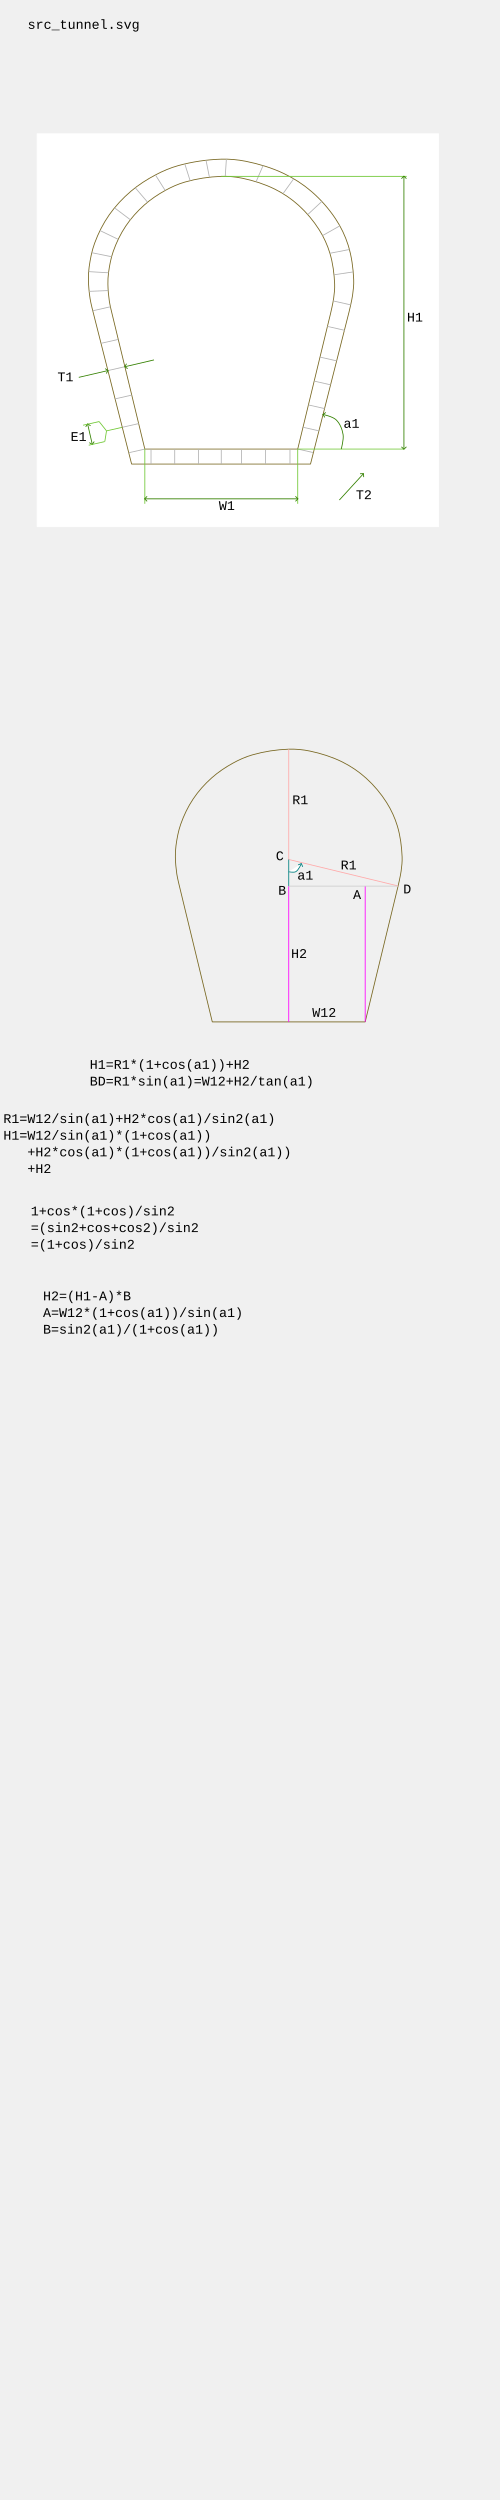
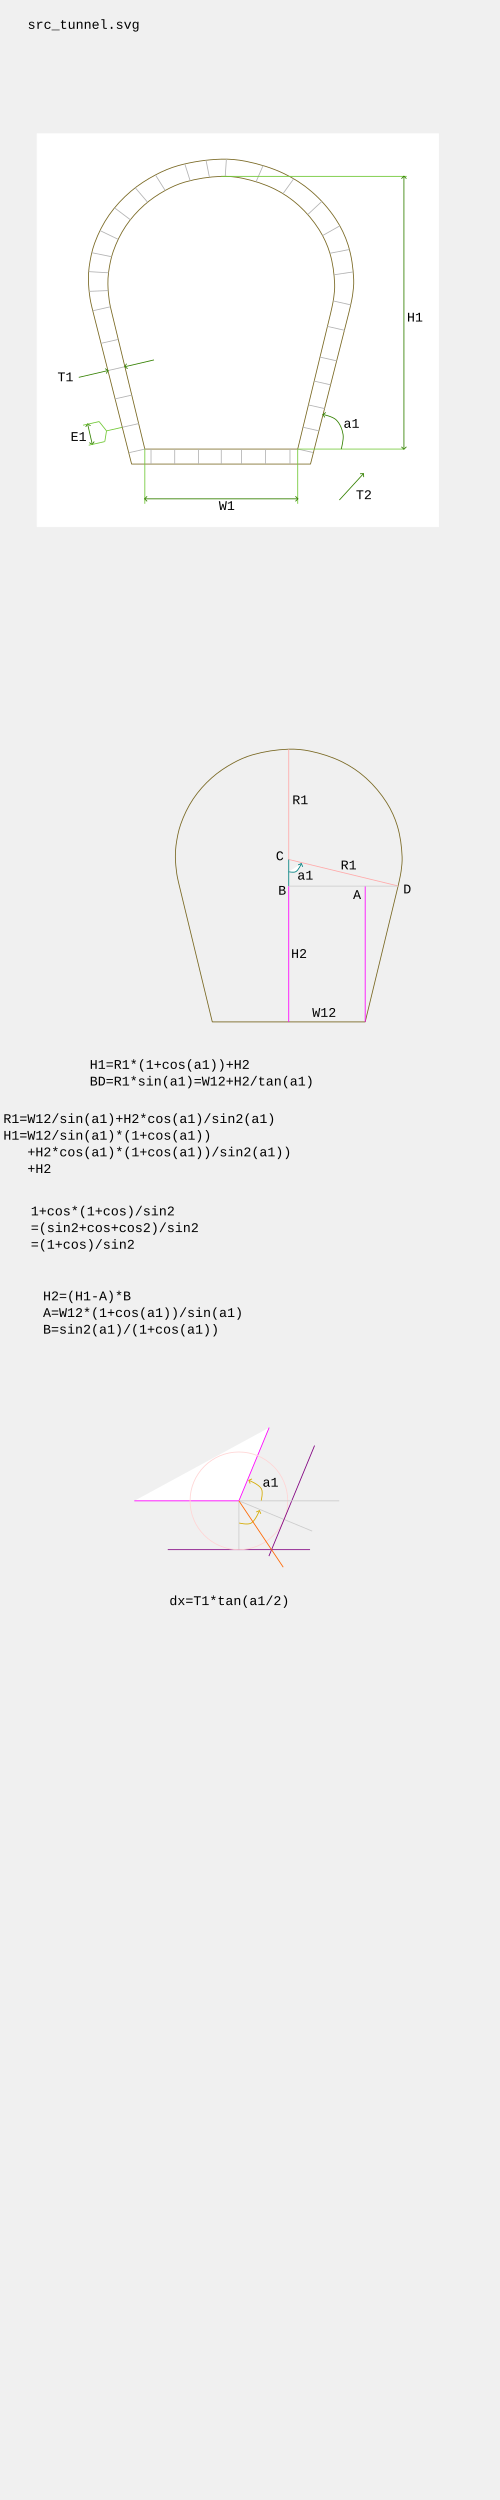
<svg xmlns="http://www.w3.org/2000/svg" width="600" height="3000" viewBox="0 0 158.75 793.75" version="1.1" id="svg1">
  <defs id="defs1">
+     <rect x="203.226" y="1911.851" width="189.529" height="50.647" id="rect57" />
+     <rect x="378.102" y="1721.685" width="44.914" height="30.579" id="rect46" />
    <rect x="51.603" y="1546.172" width="508.383" height="142.704" id="rect5" />
    <rect x="36.95" y="1444.241" width="449.772" height="181.565" id="rect4" />
    <rect x="33.765" y="1470.361" width="403.266" height="111.487" id="rect3" />
    <rect x="26.757" y="1465.901" width="463.788" height="138.244" id="rect2" />
    <rect x="26.12" y="1413.024" width="556.8" height="154.171" id="rect45" />
    <rect x="41.41" y="1342.309" width="640.894" height="176.469" id="rect44" />
    <rect x="107.665" y="1268.409" width="431.934" height="147.801" id="rect43" />
    <rect x="333.825" y="1286.247" width="96.198" height="46.506" id="rect42" />
    <rect x="367.909" y="1117.423" width="35.995" height="32.809" id="rect41" />
    <rect x="241.131" y="1036.515" width="25.801" height="22.616" id="rect40" />
    <rect x="240.494" y="1011.032" width="47.143" height="27.076" id="rect39" />
    <rect x="288.912" y="1050.212" width="34.402" height="25.483" id="rect38" />
    <rect x="287.956" y="1015.81" width="28.031" height="19.749" id="rect37" />
    <rect x="363.768" y="945.095" width="38.861" height="25.483" id="rect36" />
    <rect x="126.777" y="1114.556" width="34.083" height="19.112" id="rect35" />
    <rect x="40.543" y="573.007" width="62.166" height="42.345" id="rect34" />
    <rect x="486.516" y="642.381" width="87.393" height="55.859" id="rect33" />
    <rect x="500.931" y="359.931" width="45.048" height="37.84" id="rect31" />
    <rect x="53.607" y="566.701" width="42.795" height="36.489" id="rect30" />
    <rect x="246.411" y="618.506" width="42.345" height="22.524" id="rect29" />
    <rect x="53.156" y="432.008" width="40.543" height="36.939" id="rect28" />
    <marker style="overflow:visible" id="ArrowWide" refX="0" refY="0" orient="auto-start-reverse" markerWidth="1" markerHeight="1" viewBox="0 0 1 1" preserveAspectRatio="xMidYMid">
      <path style="fill:none;stroke:context-stroke;stroke-width:1;stroke-linecap:butt" d="M 3,-3 0,0 3,3" transform="rotate(180,0.125,0)" id="path26" />
    </marker>
    <rect x="43.321" y="25.483" width="225.523" height="62.433" id="rect1" />
    <marker style="overflow:visible" id="ArrowWide-7" refX="0" refY="0" orient="auto-start-reverse" markerWidth="1" markerHeight="1" viewBox="0 0 1 1" preserveAspectRatio="xMidYMid">
      <path style="fill:none;stroke:context-stroke;stroke-width:1;stroke-linecap:butt" d="M 3,-3 0,0 3,3" transform="rotate(180,0.125,0)" id="path26-7" />
    </marker>
    <marker style="overflow:visible" id="ArrowWide-6" refX="0" refY="0" orient="auto-start-reverse" markerWidth="1" markerHeight="1" viewBox="0 0 1 1" preserveAspectRatio="xMidYMid">
      <path style="fill:none;stroke:context-stroke;stroke-width:1;stroke-linecap:butt" d="M 3,-3 0,0 3,3" transform="rotate(180,0.125,0)" id="path26-3" />
    </marker>
    <rect x="363.768" y="945.095" width="38.861" height="25.483" id="rect36-2" />
+     <marker style="overflow:visible" id="ArrowWide-2" refX="0" refY="0" orient="auto-start-reverse" markerWidth="1" markerHeight="1" viewBox="0 0 1 1" preserveAspectRatio="xMidYMid">
+       <path style="fill:none;stroke:context-stroke;stroke-width:1;stroke-linecap:butt" d="M 3,-3 0,0 3,3" transform="rotate(180,0.125,0)" id="path26-9" />
+     </marker>
  </defs>
  <g id="layer1">
    <rect style="fill:#ffffff;stroke:#ffffff;stroke-width:0.265;stroke-linejoin:round" id="rect32" width="127.43" height="124.733" x="11.799" y="42.477" />
    <path style="fill:none;stroke:#338000;stroke-width:0.265;stroke-linejoin:round;marker-start:url(#ArrowWide);marker-end:url(#ArrowWide)" d="m 29.3,141.069 -1.48,-6.429" id="path4-6-6-1-9-0-9" />
    <path style="fill:none;stroke:#71c837;stroke-width:0.265;stroke-linejoin:round" d="m 31.472,133.848 -5.101,1.158" id="path4-6-6-1-9-0" />
    <path style="fill:none;stroke:#71c837;stroke-width:0.265;stroke-linejoin:round" d="m 38.92,135.643 -5.101,1.158" id="path4-6-6-1-9" />
    <text xml:space="preserve" transform="matrix(0.2645833,0,0,0.2645833,-2.696935,-1.348468)" id="text1" style="font-size:16px;line-height:normal;font-family:'Liberation Mono';-inkscape-font-specification:'Liberation Mono';text-decoration-color:#000000;white-space:pre;shape-inside:url(#rect1);display:inline;fill:#000000;stroke-width:1;-inkscape-stroke:none;stop-color:#000000">
-       <tspan x="43.32" y="39.719" id="tspan3">src_tunnel.svg</tspan>
+       <tspan x="43.32" y="39.719" id="tspan1">src_tunnel.svg</tspan>
    </text>
    <path style="fill:#ffffff;stroke:#786721;stroke-width:0.265;stroke-linejoin:round" d="m 224.183,131.138 h 48.545 l 10.451,-43.151" id="path1" />
    <path style="fill:#ffffff;stroke:#786721;stroke-width:0.265;stroke-linejoin:round" d="M 213.901,55.287 170.75,44.837" id="path2" />
    <path style="fill:#ffffff;stroke:#786721;stroke-width:0.265;stroke-linejoin:round" d="M 224.183,131.138 213.732,87.988" id="path2-3" />
    <path style="fill:#ffffff;stroke:#786721;stroke-width:0.265;stroke-linejoin:round" d="M 171.424,49.893 214.575,39.443" id="path2-1" />
    <path style="fill:none;stroke:#786721;stroke-width:0.265;stroke-linejoin:round" d="m 167.365,76.376 34.723,8.409" id="path4" />
    <path style="fill:#ffffff;stroke:#786721;stroke-width:0.265;stroke-linejoin:round" d="M 184.571,8.615 V -36.24" id="path5" />
    <ellipse style="fill:#ffffff;stroke:#786721;stroke-width:0.265;stroke-linejoin:round" id="path3" cx="248.455" cy="78.757" rx="35.996" ry="34.2" />
    <path style="fill:none;stroke:#786721;stroke-width:0.265;stroke-linejoin:round" d="M 35.531,99.429 45.982,142.58 H 94.526 L 104.977,99.429 c 0,0 0.747,-3.152 0.964,-4.755 0.201,-1.482 0.372,-2.982 0.31,-4.476 -0.138,-3.296 -0.559,-6.622 -1.504,-9.783 -0.783,-2.619 -1.944,-5.149 -3.405,-7.459 -1.808,-2.859 -4.022,-5.498 -6.532,-7.766 -2.249,-2.031 -4.801,-3.768 -7.514,-5.118 -3.247,-1.614 -6.76,-2.726 -10.309,-3.472 -2.205,-0.463 -4.48,-0.678 -6.732,-0.603 -3.895,0.128 -7.804,0.734 -11.549,1.808 -2.18,0.625 -4.274,1.571 -6.258,2.67 -2.362,1.308 -4.634,2.829 -6.648,4.627 -2.214,1.976 -4.23,4.219 -5.881,6.685 -1.665,2.488 -2.98,5.231 -3.971,8.057 -0.765,2.179 -1.177,4.478 -1.491,6.767 -0.162,1.186 -0.216,2.389 -0.198,3.587 0.026,1.818 0.19,3.637 0.457,5.435 0.191,1.28 0.816,3.796 0.816,3.796 z" id="path6" />
    <path style="fill:none;stroke:#786721;stroke-width:0.265;stroke-linejoin:round" d="M 29.56,99.096 41.787,147.343 H 98.583 L 110.809,99.096 c 0,0 0.874,-3.525 1.128,-5.316 0.235,-1.657 0.435,-3.334 0.362,-5.004 -0.161,-3.686 -0.654,-7.404 -1.76,-10.938 -0.916,-2.928 -2.275,-5.757 -3.984,-8.339 -2.115,-3.197 -4.706,-6.148 -7.643,-8.683 -2.631,-2.271 -5.616,-4.214 -8.791,-5.722 -3.799,-1.805 -7.909,-3.048 -12.061,-3.882 -2.58,-0.518 -5.242,-0.758 -7.876,-0.675 -4.557,0.144 -9.13,0.821 -13.512,2.022 -2.55,0.699 -5,1.757 -7.321,2.985 -2.764,1.462 -5.422,3.163 -7.778,5.173 -2.591,2.21 -4.949,4.717 -6.88,7.475 -1.948,2.782 -3.487,5.849 -4.646,9.008 -0.894,2.437 -1.377,5.007 -1.744,7.566 -0.19,1.326 -0.252,2.672 -0.232,4.01 0.03,2.033 0.222,4.066 0.535,6.077 0.223,1.431 0.955,4.244 0.955,4.244 z" id="path6-3" />
    <path style="fill:none;stroke:#b3b3b3;stroke-width:0.265;stroke-linejoin:round" d="m 94.526,142.58 4.845,1.096" id="path4-6" />
    <path style="fill:none;stroke:#b3b3b3;stroke-width:0.265;stroke-linejoin:round" d="m 92.066,142.58 v 4.763" id="path7" />
    <path style="fill:none;stroke:#b3b3b3;stroke-width:0.265;stroke-linejoin:round" d="m 84.307,142.58 v 4.763" id="path7-2" />
    <path style="fill:none;stroke:#b3b3b3;stroke-width:0.265;stroke-linejoin:round" d="m 76.701,142.58 v 4.763" id="path7-2-5" />
    <path style="fill:none;stroke:#b3b3b3;stroke-width:0.265;stroke-linejoin:round" d="m 70.254,142.58 v 4.763" id="path7-2-9" />
    <path style="fill:none;stroke:#b3b3b3;stroke-width:0.265;stroke-linejoin:round" d="m 63.036,142.58 v 4.763" id="path7-2-2" />
    <path style="fill:none;stroke:#b3b3b3;stroke-width:0.265;stroke-linejoin:round" d="m 55.469,142.58 v 4.763" id="path7-2-4" />
    <path style="fill:none;stroke:#b3b3b3;stroke-width:0.265;stroke-linejoin:round" d="m 47.949,142.58 v 4.763" id="path7-2-0" />
    <path style="fill:none;stroke:#b3b3b3;stroke-width:0.265;stroke-linejoin:round" d="m 45.983,142.584 -5.101,1.158" id="path4-6-6" />
    <path style="fill:none;stroke:#b3b3b3;stroke-width:0.265;stroke-linejoin:round" d="m 44.021,134.485 -5.101,1.158" id="path4-6-6-1" />
    <path style="fill:none;stroke:#b3b3b3;stroke-width:0.265;stroke-linejoin:round" d="M 41.831,125.442 36.541,126.643" id="path4-6-6-6" />
    <path style="fill:none;stroke:#b3b3b3;stroke-width:0.265;stroke-linejoin:round" d="m 39.648,116.43 -5.385,1.222" id="path4-6-6-7" />
    <path style="fill:none;stroke:#b3b3b3;stroke-width:0.265;stroke-linejoin:round" d="m 37.55,107.764 -5.385,1.222" id="path4-6-6-7-4" />
    <path style="fill:none;stroke:#b3b3b3;stroke-width:0.265;stroke-linejoin:round" d="m 35.057,97.399 -5.605,1.272" id="path4-6-6-7-0" />
    <path style="fill:none;stroke:#b3b3b3;stroke-width:0.265;stroke-linejoin:round" d="m 96.204,135.654 5.051,1.142" id="path4-6-8" />
    <path style="fill:none;stroke:#b3b3b3;stroke-width:0.265;stroke-linejoin:round" d="m 97.92,128.567 5.127,1.159" id="path4-6-9" />
    <path style="fill:none;stroke:#b3b3b3;stroke-width:0.265;stroke-linejoin:round" d="m 105.801,95.548 5.547,1.254" id="path4-6-92" />
    <path style="fill:none;stroke:#b3b3b3;stroke-width:0.265;stroke-linejoin:round" d="m 103.958,103.637 5.547,1.254" id="path4-6-92-5" />
    <path style="fill:none;stroke:#b3b3b3;stroke-width:0.265;stroke-linejoin:round" d="m 101.599,113.379 5.288,1.196" id="path4-6-92-1" />
    <path style="fill:none;stroke:#b3b3b3;stroke-width:0.265;stroke-linejoin:round" d="m 99.752,121.005 5.207,1.178" id="path4-6-92-2" />
    <path style="fill:none;stroke:#b3b3b3;stroke-width:0.265;stroke-linejoin:round" d="m 106.045,87.243 6.096,-0.91" id="path8" />
    <path style="fill:none;stroke:#b3b3b3;stroke-width:0.265;stroke-linejoin:round" d="m 71.513,55.987 0.363,-5.46" id="path9" />
    <path style="fill:none;stroke:#b3b3b3;stroke-width:0.265;stroke-linejoin:round" d="m 81.308,57.71 2.217,-5.139" id="path10" />
    <path style="fill:none;stroke:#b3b3b3;stroke-width:0.265;stroke-linejoin:round" d="m 89.855,61.49 3.397,-4.734" id="path11" />
    <path style="fill:none;stroke:#b3b3b3;stroke-width:0.265;stroke-linejoin:round" d="m 97.707,68.12 4.476,-4.16" id="path12" />
    <path style="fill:none;stroke:#b3b3b3;stroke-width:0.265;stroke-linejoin:round" d="m 102.414,74.793 5.482,-3.091" id="path13" />
    <path style="fill:none;stroke:#b3b3b3;stroke-width:0.265;stroke-linejoin:round" d="m 104.747,80.416 6.19,-1.207" id="path14" />
    <path style="fill:none;stroke:#b3b3b3;stroke-width:0.265;stroke-linejoin:round" d="m 34.344,92.255 -6.046,0.249" id="path15" />
    <path style="fill:none;stroke:#b3b3b3;stroke-width:0.265;stroke-linejoin:round" d="M 34.456,86.612 28.142,86.239" id="path16" />
    <path style="fill:none;stroke:#b3b3b3;stroke-width:0.265;stroke-linejoin:round" d="M 35.431,81.518 29.139,80.23" id="path17" />
    <path style="fill:none;stroke:#b3b3b3;stroke-width:0.265;stroke-linejoin:round" d="M 37.53,75.999 31.747,73.207" id="path18" />
    <path style="fill:none;stroke:#b3b3b3;stroke-width:0.265;stroke-linejoin:round" d="m 41.385,69.772 -5.021,-3.781" id="path19" />
    <path style="fill:none;stroke:#b3b3b3;stroke-width:0.265;stroke-linejoin:round" d="M 46.857,64.202 42.938,59.61" id="path20" />
    <path style="fill:none;stroke:#b3b3b3;stroke-width:0.265;stroke-linejoin:round" d="M 52.447,60.476 49.351,55.543" id="path21" />
    <path style="fill:none;stroke:#b3b3b3;stroke-width:0.265;stroke-linejoin:round" d="M 60.362,57.364 58.674,52.049" id="path22" />
    <path style="fill:none;stroke:#b3b3b3;stroke-width:0.265;stroke-linejoin:round" d="M 66.489,56.271 65.413,50.882" id="path23" />
    <path style="fill:none;stroke:#71c837;stroke-width:0.265;stroke-linejoin:round" d="m 94.526,142.58 v 17.382" id="path24" />
    <path style="fill:none;stroke:#71c837;stroke-width:0.265;stroke-linejoin:round" d="m 45.983,142.584 v 17.382" id="path24-1" />
    <path style="fill:none;stroke:#338000;stroke-width:0.265;stroke-linejoin:round;marker-start:url(#ArrowWide);marker-end:url(#ArrowWide)" d="m 45.983,158.378 48.543,-0.004" id="path25" />
    <path style="fill:none;stroke:#71c837;stroke-width:0.265;stroke-linejoin:round" d="M 94.526,142.58 H 128.247" id="path27" />
    <path style="fill:none;stroke:#71c837;stroke-width:0.265;stroke-linejoin:round" d="M 70.254,55.999 H 129.124" id="path27-0" />
    <path style="fill:none;stroke:#338000;stroke-width:0.265;stroke-linejoin:round;marker-start:url(#ArrowWide-7);marker-end:url(#ArrowWide-7)" d="m 128.247,142.58 -0.004,-86.582" id="path25-9" />
    <path style="fill:none;stroke:#338000;stroke-width:0.265;stroke-linejoin:round;marker-end:url(#ArrowWide)" d="m 108.343,142.58 c 0,0 0.835,-3.046 0.596,-4.56 -0.275,-1.738 -0.984,-3.561 -2.265,-4.768 -1.073,-1.011 -4.101,-1.657 -4.101,-1.657" id="path28" />
    <path style="fill:none;stroke:#338000;stroke-width:0.265;stroke-linejoin:round;marker-start:url(#ArrowWide)" d="m 34.263,117.652 -9.246,2.156" id="path4-6-6-7-3" />
    <path style="fill:none;stroke:#338000;stroke-width:0.265;stroke-linejoin:round;marker-start:url(#ArrowWide-6)" d="m 39.648,116.43 9.246,-2.156" id="path4-6-6-7-3-8" />
-     <text xml:space="preserve" transform="matrix(0.2645833,0,0,0.2645833,4.171609,2.979721)" id="text28" style="font-size:16px;line-height:normal;font-family:'Liberation Mono';-inkscape-font-specification:'Liberation Mono';text-decoration-color:#000000;white-space:pre;shape-inside:url(#rect28);fill:#000000;stroke-width:1;-inkscape-stroke:none;stop-color:#000000">
-       <tspan x="53.156" y="446.244" id="tspan4">T1</tspan>
-     </text>
-     <text xml:space="preserve" transform="matrix(0.2645833,0,0,0.2645833,4.290798,-5.482686)" id="text29" style="font-size:16px;line-height:normal;font-family:'Liberation Mono';-inkscape-font-specification:'Liberation Mono';text-decoration-color:#000000;white-space:pre;shape-inside:url(#rect29);fill:#000000;stroke-width:1;-inkscape-stroke:none;stop-color:#000000">
-       <tspan x="246.412" y="632.742" id="tspan30">W1</tspan>
-     </text>
-     <text xml:space="preserve" transform="matrix(0.2645833,0,0,0.2645833,94.87431,-17.87832)" id="text30" style="font-size:16px;line-height:normal;font-family:'Liberation Mono';-inkscape-font-specification:'Liberation Mono';text-decoration-color:#000000;white-space:pre;shape-inside:url(#rect30);fill:#000000;stroke-width:1;-inkscape-stroke:none;stop-color:#000000">
-       <tspan x="53.607" y="580.938" id="tspan31">a1</tspan>
-     </text>
-     <text xml:space="preserve" transform="matrix(0.2645833,0,0,0.2645833,-3.337287,3.098909)" id="text31" style="font-size:16px;line-height:normal;font-family:'Liberation Mono';-inkscape-font-specification:'Liberation Mono';text-decoration-color:#000000;white-space:pre;shape-inside:url(#rect31);fill:#000000;stroke-width:1;-inkscape-stroke:none;stop-color:#000000">
-       <tspan x="500.932" y="374.168" id="tspan32">H1</tspan>
+     <text xml:space="preserve" transform="matrix(0.2645833,0,0,0.2645833,4.171609,2.979721)" id="text28" style="font-size:16px;line-height:normal;font-family:'Liberation Mono';-inkscape-font-specification:'Liberation Mono';text-decoration-color:#000000;white-space:pre;shape-inside:url(#rect28);display:inline;fill:#000000;stroke-width:1;-inkscape-stroke:none;stop-color:#000000">
+       <tspan x="53.156" y="446.244" id="tspan2">T1</tspan>
+     </text>
+     <text xml:space="preserve" transform="matrix(0.2645833,0,0,0.2645833,4.290798,-5.482686)" id="text29" style="font-size:16px;line-height:normal;font-family:'Liberation Mono';-inkscape-font-specification:'Liberation Mono';text-decoration-color:#000000;white-space:pre;shape-inside:url(#rect29);display:inline;fill:#000000;stroke-width:1;-inkscape-stroke:none;stop-color:#000000">
+       <tspan x="246.412" y="632.742" id="tspan3">W1</tspan>
+     </text>
+     <text xml:space="preserve" transform="matrix(0.2645833,0,0,0.2645833,94.87431,-17.87832)" id="text30" style="font-size:16px;line-height:normal;font-family:'Liberation Mono';-inkscape-font-specification:'Liberation Mono';text-decoration-color:#000000;white-space:pre;shape-inside:url(#rect30);display:inline;fill:#000000;stroke-width:1;-inkscape-stroke:none;stop-color:#000000">
+       <tspan x="53.607" y="580.938" id="tspan4">a1</tspan>
+     </text>
+     <text xml:space="preserve" transform="matrix(0.2645833,0,0,0.2645833,-3.337287,3.098909)" id="text31" style="font-size:16px;line-height:normal;font-family:'Liberation Mono';-inkscape-font-specification:'Liberation Mono';text-decoration-color:#000000;white-space:pre;shape-inside:url(#rect31);display:inline;fill:#000000;stroke-width:1;-inkscape-stroke:none;stop-color:#000000">
+       <tspan x="500.932" y="374.168" id="tspan5">H1</tspan>
    </text>
    <path style="fill:#ffffff;stroke:#338000;stroke-width:0.265;stroke-linejoin:round;marker-end:url(#ArrowWide)" d="m 107.747,158.76 7.628,-8.343" id="path32" />
-     <text xml:space="preserve" transform="matrix(0.2645833,0,0,0.2645833,-15.73292,-15.25617)" id="text32" style="font-size:16px;line-height:normal;font-family:'Liberation Mono';-inkscape-font-specification:'Liberation Mono';text-decoration-color:#000000;white-space:pre;shape-inside:url(#rect33);fill:#000000;stroke-width:1;-inkscape-stroke:none;stop-color:#000000">
-       <tspan x="486.516" y="656.617" id="tspan33">T2</tspan>
+     <text xml:space="preserve" transform="matrix(0.2645833,0,0,0.2645833,-15.73292,-15.25617)" id="text32" style="font-size:16px;line-height:normal;font-family:'Liberation Mono';-inkscape-font-specification:'Liberation Mono';text-decoration-color:#000000;white-space:pre;shape-inside:url(#rect33);display:inline;fill:#000000;stroke-width:1;-inkscape-stroke:none;stop-color:#000000">
+       <tspan x="486.516" y="656.617" id="tspan6">T2</tspan>
    </text>
    <path style="fill:none;stroke:#71c837;stroke-width:0.265;stroke-linejoin:round" d="m 33.275,140.198 -5.101,1.158" id="path4-6-6-1-9-5" />
    <path style="fill:#ffffff;stroke:#71c837;stroke-width:0.265;stroke-linejoin:round" d="m 31.472,133.848 2.346,2.953 -0.543,3.397" id="path33" />
-     <text xml:space="preserve" transform="matrix(0.2645833,0,0,0.2645833,11.68051,-15.37536)" id="text33" style="font-size:16px;line-height:normal;font-family:'Liberation Mono';-inkscape-font-specification:'Liberation Mono';text-decoration-color:#000000;white-space:pre;shape-inside:url(#rect34);fill:#000000;stroke-width:1;-inkscape-stroke:none;stop-color:#000000">
-       <tspan x="40.543" y="587.244" id="tspan34">E1</tspan>
+     <text xml:space="preserve" transform="matrix(0.2645833,0,0,0.2645833,11.68051,-15.37536)" id="text33" style="font-size:16px;line-height:normal;font-family:'Liberation Mono';-inkscape-font-specification:'Liberation Mono';text-decoration-color:#000000;white-space:pre;shape-inside:url(#rect34);display:inline;fill:#000000;stroke-width:1;-inkscape-stroke:none;stop-color:#000000">
+       <tspan x="40.543" y="587.244" id="tspan7">E1</tspan>
    </text>
    <path style="fill:none;stroke:#786721;stroke-width:0.265;stroke-linejoin:round" d="m 56.951,281.297 10.451,43.151 h 48.545 l 10.451,-43.151 c 0,0 0.747,-3.152 0.964,-4.755 0.201,-1.482 0.372,-2.982 0.31,-4.476 -0.138,-3.296 -0.559,-6.622 -1.504,-9.783 -0.783,-2.619 -1.944,-5.149 -3.405,-7.459 -1.808,-2.859 -4.022,-5.498 -6.532,-7.766 -2.249,-2.031 -4.801,-3.768 -7.514,-5.118 -3.247,-1.614 -6.76,-2.726 -10.309,-3.472 -2.205,-0.463 -4.48,-0.678 -6.732,-0.603 -3.895,0.128 -7.804,0.734 -11.549,1.808 -2.18,0.625 -4.274,1.571 -6.258,2.67 -2.362,1.308 -4.634,2.829 -6.648,4.627 -2.214,1.976 -4.23,4.219 -5.881,6.685 -1.665,2.488 -2.98,5.231 -3.971,8.057 -0.765,2.179 -1.177,4.478 -1.491,6.767 -0.162,1.186 -0.216,2.389 -0.198,3.587 0.026,1.818 0.19,3.637 0.457,5.435 0.191,1.28 0.816,3.796 0.816,3.796 z" id="path6-35" />
    <path style="fill:none;stroke:#ffaaaa;stroke-width:0.265;stroke-linejoin:round" d="m 91.674,272.888 34.723,8.409" id="path4-2" />
    <path style="fill:#ffffff;stroke:#ffaaaa;stroke-width:0.265;stroke-linejoin:round" d="m 91.674,237.866 v 35.021" id="path29" />
    <path style="fill:#ffffff;stroke:#ff00ff;stroke-width:0.265;stroke-linejoin:round" d="m 91.674,281.344 v 43.151" id="path29-6" />
    <path style="fill:#ffffff;stroke:#ff00ff;stroke-width:0.265;stroke-linejoin:round" d="m 115.946,281.297 v 43.151" id="path29-6-3" />
    <path style="fill:#ffffff;stroke:#008080;stroke-width:0.265;stroke-linejoin:round" d="m 91.674,281.344 v -8.457" id="path30" />
    <path style="fill:#ffffff;stroke:#008080;stroke-width:0.265;stroke-linejoin:round;marker-end:url(#ArrowWide)" d="m 91.612,276.773 c 0,0 1.603,0.35 2.276,0 0.912,-0.475 1.77,-2.528 1.77,-2.528" id="path31" />
    <path style="fill:#ffffff;stroke:#cccccc;stroke-width:0.265;stroke-linejoin:round" d="M 91.674,281.344 H 126.385" id="path34" />
-     <text xml:space="preserve" transform="matrix(0.2645833,0,0,0.2645833,60.8496,-19.38422)" id="text34" style="font-size:16px;line-height:normal;font-family:'Liberation Mono';-inkscape-font-specification:'Liberation Mono';text-decoration-color:#000000;white-space:pre;shape-inside:url(#rect35);fill:#000000;stroke-width:1;-inkscape-stroke:none;stop-color:#000000">
-       <tspan x="126.777" y="1128.793" id="tspan35">a1</tspan>
-     </text>
-     <text xml:space="preserve" transform="matrix(0.2645833,0,0,0.2645833,-3.455448,1.517026)" id="text35" style="font-size:16px;line-height:normal;font-family:'Liberation Mono';-inkscape-font-specification:'Liberation Mono';text-decoration-color:#000000;white-space:pre;shape-inside:url(#rect36);fill:#000000;stroke-width:1;-inkscape-stroke:none;stop-color:#000000">
-       <tspan x="363.768" y="959.332" id="tspan36">R1</tspan>
+     <text xml:space="preserve" transform="matrix(0.2645833,0,0,0.2645833,60.8496,-19.38422)" id="text34" style="font-size:16px;line-height:normal;font-family:'Liberation Mono';-inkscape-font-specification:'Liberation Mono';text-decoration-color:#000000;white-space:pre;shape-inside:url(#rect35);display:inline;fill:#000000;stroke-width:1;-inkscape-stroke:none;stop-color:#000000">
+       <tspan x="126.777" y="1128.793" id="tspan8">a1</tspan>
+     </text>
+     <text xml:space="preserve" transform="matrix(0.2645833,0,0,0.2645833,-3.455448,1.517026)" id="text35" style="font-size:16px;line-height:normal;font-family:'Liberation Mono';-inkscape-font-specification:'Liberation Mono';text-decoration-color:#000000;white-space:pre;shape-inside:url(#rect36);display:inline;fill:#000000;stroke-width:1;-inkscape-stroke:none;stop-color:#000000">
+       <tspan x="363.768" y="959.332" id="tspan9">R1</tspan>
    </text>
    <text xml:space="preserve" transform="matrix(0.2645833,0,0,0.2645833,11.90509,22.21339)" id="text35-8" style="font-size:16px;line-height:normal;font-family:'Liberation Mono';-inkscape-font-specification:'Liberation Mono';text-decoration-color:#000000;white-space:pre;shape-inside:url(#rect36-2);display:inline;fill:#000000;stroke-width:1;-inkscape-stroke:none;stop-color:#000000">
-       <tspan x="363.768" y="959.332" id="tspan37">R1</tspan>
-     </text>
-     <text xml:space="preserve" transform="matrix(0.2645833,0,0,0.2645833,35.90295,12.89472)" id="text36" style="font-size:16px;line-height:normal;font-family:'Liberation Mono';-inkscape-font-specification:'Liberation Mono';text-decoration-color:#000000;white-space:pre;shape-inside:url(#rect37);fill:#000000;stroke-width:1;-inkscape-stroke:none;stop-color:#000000">
-       <tspan x="287.957" y="1030.047" id="tspan38">A</tspan>
-     </text>
-     <text xml:space="preserve" transform="matrix(0.2645833,0,0,0.2645833,11.88337,2.444098)" id="text37" style="font-size:16px;line-height:normal;font-family:'Liberation Mono';-inkscape-font-specification:'Liberation Mono';text-decoration-color:#000000;white-space:pre;shape-inside:url(#rect38);fill:#000000;stroke-width:1;-inkscape-stroke:none;stop-color:#000000">
-       <tspan x="288.912" y="1064.449" id="tspan39">B</tspan>
-     </text>
-     <text xml:space="preserve" transform="matrix(0.2645833,0,0,0.2645833,23.9353,1.854143)" id="text38" style="font-size:16px;line-height:normal;font-family:'Liberation Mono';-inkscape-font-specification:'Liberation Mono';text-decoration-color:#000000;white-space:pre;shape-inside:url(#rect39);fill:#000000;stroke-width:1;-inkscape-stroke:none;stop-color:#000000">
-       <tspan x="240.494" y="1025.268" id="tspan40">C</tspan>
-     </text>
-     <text xml:space="preserve" transform="matrix(0.2645833,0,0,0.2645833,64.22077,5.646708)" id="text39" style="font-size:16px;line-height:normal;font-family:'Liberation Mono';-inkscape-font-specification:'Liberation Mono';text-decoration-color:#000000;white-space:pre;shape-inside:url(#rect40);fill:#000000;stroke-width:1;-inkscape-stroke:none;stop-color:#000000">
-       <tspan x="241.131" y="1050.752" id="tspan41">D</tspan>
-     </text>
-     <text xml:space="preserve" transform="matrix(0.2645833,0,0,0.2645833,-4.935178,4.733442)" id="text40" style="font-size:16px;line-height:normal;font-family:'Liberation Mono';-inkscape-font-specification:'Liberation Mono';text-decoration-color:#000000;white-space:pre;shape-inside:url(#rect41);fill:#000000;stroke-width:1;-inkscape-stroke:none;stop-color:#000000">
-       <tspan x="367.908" y="1131.66" id="tspan42">H2</tspan>
-     </text>
-     <text xml:space="preserve" transform="matrix(0.2645833,0,0,0.2645833,10.81123,-21.22552)" id="text41" style="font-size:16px;line-height:normal;font-family:'Liberation Mono';-inkscape-font-specification:'Liberation Mono';text-decoration-color:#000000;white-space:pre;shape-inside:url(#rect42);fill:#000000;stroke-width:1;-inkscape-stroke:none;stop-color:#000000">
-       <tspan x="333.826" y="1300.483" id="tspan43">W12</tspan>
-     </text>
-     <text xml:space="preserve" transform="scale(0.2645833)" id="text42" style="font-size:16px;line-height:normal;font-family:'Liberation Mono';-inkscape-font-specification:'Liberation Mono';text-decoration-color:#000000;white-space:pre;shape-inside:url(#rect43);fill:#000000;stroke-width:1;-inkscape-stroke:none;stop-color:#000000">
-       <tspan x="107.666" y="1282.645" id="tspan44">H1=R1*(1+cos(a1))+H2
- </tspan>
-       <tspan x="107.666" y="1302.645" id="tspan45">BD=R1*sin(a1)=W12+H2/tan(a1)
- </tspan>
-       <tspan x="107.666" y="1322.645" id="tspan46">
- </tspan>
-     </text>
-     <text xml:space="preserve" transform="matrix(0.2645833,0,0,0.2645833,-9.898103,-2.359818)" id="text43" style="font-size:16px;line-height:normal;font-family:'Liberation Mono';-inkscape-font-specification:'Liberation Mono';text-decoration-color:#000000;white-space:pre;shape-inside:url(#rect44);fill:#000000;stroke-width:1;-inkscape-stroke:none;stop-color:#000000">
-       <tspan x="41.41" y="1356.545" id="tspan47">R1=W12/sin(a1)+H2*cos(a1)/sin2(a1)
- </tspan>
-       <tspan x="41.41" y="1376.545" id="tspan48">H1=W12/sin(a1)*(1+cos(a1))
- </tspan>
-       <tspan x="41.41" y="1396.545" id="tspan49">   +H2*cos(a1)*(1+cos(a1))/sin2(a1))
- </tspan>
-       <tspan x="41.41" y="1416.545" id="tspan50">   +H2</tspan>
-     </text>
-     <text xml:space="preserve" transform="scale(0.2645833)" id="text2" style="font-size:16px;line-height:normal;font-family:'Liberation Mono';-inkscape-font-specification:'Liberation Mono';text-decoration-color:#000000;white-space:pre;shape-inside:url(#rect3);fill:#000000;stroke-width:1;-inkscape-stroke:none;stop-color:#000000;text-orientation:auto" />
-     <text xml:space="preserve" transform="scale(0.2645833)" id="text3" style="font-size:16px;line-height:normal;font-family:'Liberation Mono';-inkscape-font-specification:'Liberation Mono';text-decoration-color:#000000;white-space:pre;shape-inside:url(#rect4);fill:#000000;stroke-width:1;-inkscape-stroke:none;stop-color:#000000">
-       <tspan x="36.949" y="1458.477" id="tspan51">1+cos*(1+cos)/sin2
- </tspan>
-       <tspan x="36.949" y="1478.477" id="tspan52">=(sin2+cos+cos2)/sin2
- </tspan>
-       <tspan x="36.949" y="1498.477" id="tspan53">=(1+cos)/sin2</tspan>
-     </text>
-     <text xml:space="preserve" transform="scale(0.2645833)" id="text4" style="font-size:16px;line-height:normal;font-family:'Liberation Mono';-inkscape-font-specification:'Liberation Mono';text-decoration-color:#000000;white-space:pre;shape-inside:url(#rect5);fill:#000000;stroke-width:1;-inkscape-stroke:none;stop-color:#000000">
-       <tspan x="51.604" y="1560.408" id="tspan54">H2=(H1-A)*B
- </tspan>
-       <tspan x="51.604" y="1580.408" id="tspan55">A=W12*(1+cos(a1))/sin(a1)
- </tspan>
-       <tspan x="51.604" y="1600.408" id="tspan56">B=sin2(a1)/(1+cos(a1))</tspan>
+       <tspan x="363.768" y="959.332" id="tspan10">R1</tspan>
+     </text>
+     <text xml:space="preserve" transform="matrix(0.2645833,0,0,0.2645833,35.90295,12.89472)" id="text36" style="font-size:16px;line-height:normal;font-family:'Liberation Mono';-inkscape-font-specification:'Liberation Mono';text-decoration-color:#000000;white-space:pre;shape-inside:url(#rect37);display:inline;fill:#000000;stroke-width:1;-inkscape-stroke:none;stop-color:#000000">
+       <tspan x="287.957" y="1030.047" id="tspan11">A</tspan>
+     </text>
+     <text xml:space="preserve" transform="matrix(0.2645833,0,0,0.2645833,11.88337,2.444098)" id="text37" style="font-size:16px;line-height:normal;font-family:'Liberation Mono';-inkscape-font-specification:'Liberation Mono';text-decoration-color:#000000;white-space:pre;shape-inside:url(#rect38);display:inline;fill:#000000;stroke-width:1;-inkscape-stroke:none;stop-color:#000000">
+       <tspan x="288.912" y="1064.449" id="tspan12">B</tspan>
+     </text>
+     <text xml:space="preserve" transform="matrix(0.2645833,0,0,0.2645833,23.9353,1.854143)" id="text38" style="font-size:16px;line-height:normal;font-family:'Liberation Mono';-inkscape-font-specification:'Liberation Mono';text-decoration-color:#000000;white-space:pre;shape-inside:url(#rect39);display:inline;fill:#000000;stroke-width:1;-inkscape-stroke:none;stop-color:#000000">
+       <tspan x="240.494" y="1025.268" id="tspan13">C</tspan>
+     </text>
+     <text xml:space="preserve" transform="matrix(0.2645833,0,0,0.2645833,64.22077,5.646708)" id="text39" style="font-size:16px;line-height:normal;font-family:'Liberation Mono';-inkscape-font-specification:'Liberation Mono';text-decoration-color:#000000;white-space:pre;shape-inside:url(#rect40);display:inline;fill:#000000;stroke-width:1;-inkscape-stroke:none;stop-color:#000000">
+       <tspan x="241.131" y="1050.752" id="tspan14">D</tspan>
+     </text>
+     <text xml:space="preserve" transform="matrix(0.2645833,0,0,0.2645833,-4.935178,4.733442)" id="text40" style="font-size:16px;line-height:normal;font-family:'Liberation Mono';-inkscape-font-specification:'Liberation Mono';text-decoration-color:#000000;white-space:pre;shape-inside:url(#rect41);display:inline;fill:#000000;stroke-width:1;-inkscape-stroke:none;stop-color:#000000">
+       <tspan x="367.908" y="1131.66" id="tspan15">H2</tspan>
+     </text>
+     <text xml:space="preserve" transform="matrix(0.2645833,0,0,0.2645833,10.81123,-21.22552)" id="text41" style="font-size:16px;line-height:normal;font-family:'Liberation Mono';-inkscape-font-specification:'Liberation Mono';text-decoration-color:#000000;white-space:pre;shape-inside:url(#rect42);display:inline;fill:#000000;stroke-width:1;-inkscape-stroke:none;stop-color:#000000">
+       <tspan x="333.826" y="1300.483" id="tspan16">W12</tspan>
+     </text>
+     <text xml:space="preserve" transform="scale(0.2645833)" id="text42" style="font-size:16px;line-height:normal;font-family:'Liberation Mono';-inkscape-font-specification:'Liberation Mono';text-decoration-color:#000000;white-space:pre;shape-inside:url(#rect43);display:inline;fill:#000000;stroke-width:1;-inkscape-stroke:none;stop-color:#000000">
+       <tspan x="107.666" y="1282.645" id="tspan17">H1=R1*(1+cos(a1))+H2
+ </tspan>
+       <tspan x="107.666" y="1302.645" id="tspan18">BD=R1*sin(a1)=W12+H2/tan(a1)
+ </tspan>
+       <tspan x="107.666" y="1322.645" id="tspan19">
+ </tspan>
+     </text>
+     <text xml:space="preserve" transform="matrix(0.2645833,0,0,0.2645833,-9.898103,-2.359818)" id="text43" style="font-size:16px;line-height:normal;font-family:'Liberation Mono';-inkscape-font-specification:'Liberation Mono';text-decoration-color:#000000;white-space:pre;shape-inside:url(#rect44);display:inline;fill:#000000;stroke-width:1;-inkscape-stroke:none;stop-color:#000000">
+       <tspan x="41.41" y="1356.545" id="tspan20">R1=W12/sin(a1)+H2*cos(a1)/sin2(a1)
+ </tspan>
+       <tspan x="41.41" y="1376.545" id="tspan21">H1=W12/sin(a1)*(1+cos(a1))
+ </tspan>
+       <tspan x="41.41" y="1396.545" id="tspan22">   +H2*cos(a1)*(1+cos(a1))/sin2(a1))
+ </tspan>
+       <tspan x="41.41" y="1416.545" id="tspan23">   +H2</tspan>
+     </text>
+     <text xml:space="preserve" transform="scale(0.2645833)" id="text2" style="font-size:16px;line-height:normal;font-family:'Liberation Mono';-inkscape-font-specification:'Liberation Mono';text-decoration-color:#000000;white-space:pre;shape-inside:url(#rect3);display:inline;fill:#000000;stroke-width:1;-inkscape-stroke:none;stop-color:#000000" />
+     <text xml:space="preserve" transform="scale(0.2645833)" id="text3" style="font-size:16px;line-height:normal;font-family:'Liberation Mono';-inkscape-font-specification:'Liberation Mono';text-decoration-color:#000000;white-space:pre;shape-inside:url(#rect4);display:inline;fill:#000000;stroke-width:1;-inkscape-stroke:none;stop-color:#000000">
+       <tspan x="36.949" y="1458.477" id="tspan24">1+cos*(1+cos)/sin2
+ </tspan>
+       <tspan x="36.949" y="1478.477" id="tspan25">=(sin2+cos+cos2)/sin2
+ </tspan>
+       <tspan x="36.949" y="1498.477" id="tspan26">=(1+cos)/sin2</tspan>
+     </text>
+     <text xml:space="preserve" transform="scale(0.2645833)" id="text4" style="font-size:16px;line-height:normal;font-family:'Liberation Mono';-inkscape-font-specification:'Liberation Mono';text-decoration-color:#000000;white-space:pre;shape-inside:url(#rect5);display:inline;fill:#000000;stroke-width:1;-inkscape-stroke:none;stop-color:#000000">
+       <tspan x="51.604" y="1560.408" id="tspan27">H2=(H1-A)*B
+ </tspan>
+       <tspan x="51.604" y="1580.408" id="tspan28">A=W12*(1+cos(a1))/sin(a1)
+ </tspan>
+       <tspan x="51.604" y="1600.408" id="tspan29">B=sin2(a1)/(1+cos(a1))</tspan>
+     </text>
+     <path style="fill:#ffffff;stroke:#ff00ff;stroke-width:0.265;stroke-linejoin:round" d="m 42.645,476.515 h 33.206 l 9.608,-23.261" id="path35" />
+     <path style="fill:#ffffff;stroke:#cccccc;stroke-width:0.265;stroke-linejoin:round" d="m 75.851,476.515 23.261,9.608" id="path36" />
+     <path style="fill:#ffffff;stroke:#cccccc;stroke-width:0.265;stroke-linejoin:round" d="m 75.851,476.515 v 15.507" id="path37" />
+     <path style="fill:#ffffff;stroke:#800080;stroke-width:0.265;stroke-linejoin:round" d="M 53.264,492.022 H 98.438" id="path38" />
+     <circle style="fill:none;stroke:#ffd5d5;stroke-width:0.265;stroke-linejoin:round" id="path39" cx="75.851" cy="476.515" r="15.507" />
+     <path style="fill:#ffffff;stroke:#800080;stroke-width:0.265;stroke-linejoin:round" d="M 85.38,494.065 99.879,458.964" id="path36-3" />
+     <path style="fill:none;stroke:#cccccc;stroke-width:0.265;stroke-linejoin:round" d="M 75.851,476.515 H 107.709" id="path40" />
+     <path style="fill:none;stroke:#d4aa00;stroke-width:0.265;stroke-linejoin:round;stroke-dasharray:none;marker-end:url(#ArrowWide)" d="m 82.931,476.43 c 0,0 0.65,-2.609 0.084,-3.708 -0.731,-1.42 -3.961,-2.697 -3.961,-2.697" id="path41" />
+     <text xml:space="preserve" transform="matrix(0.2645833,0,0,0.2645833,-16.68729,12.72616)" id="text44" style="font-size:16px;line-height:normal;font-family:'Liberation Mono';-inkscape-font-specification:'Liberation Mono';text-decoration-color:#000000;white-space:pre;shape-inside:url(#rect46);display:inline;fill:#000000;stroke-width:1;-inkscape-stroke:none;stop-color:#000000">
+       <tspan x="378.102" y="1735.922" id="tspan30">a1</tspan>
+     </text>
+     <path style="fill:none;stroke:#d4aa00;stroke-width:0.265;stroke-linejoin:round;stroke-dasharray:none;marker-end:url(#ArrowWide-2)" d="m 75.945,483.556 c 0,0 2.609,0.65 3.708,0.084 1.42,-0.731 2.697,-3.961 2.697,-3.961" id="path41-7" />
+     <path style="fill:none;stroke:#ff6600;stroke-width:0.265;stroke-linejoin:round;stroke-dasharray:none" d="m 75.851,476.515 14.075,21.07" id="path57" />
+     <text xml:space="preserve" transform="scale(0.2645833)" id="text57" style="font-size:16px;line-height:normal;font-family:'Liberation Mono';-inkscape-font-specification:'Liberation Mono';text-decoration-color:#000000;white-space:pre;shape-inside:url(#rect57);fill:#000000;stroke-width:1;-inkscape-stroke:none;stop-color:#000000">
+       <tspan x="203.227" y="1926.088" id="tspan31">dx=T1*tan(a1/2)</tspan>
    </text>
  </g>
</svg>
